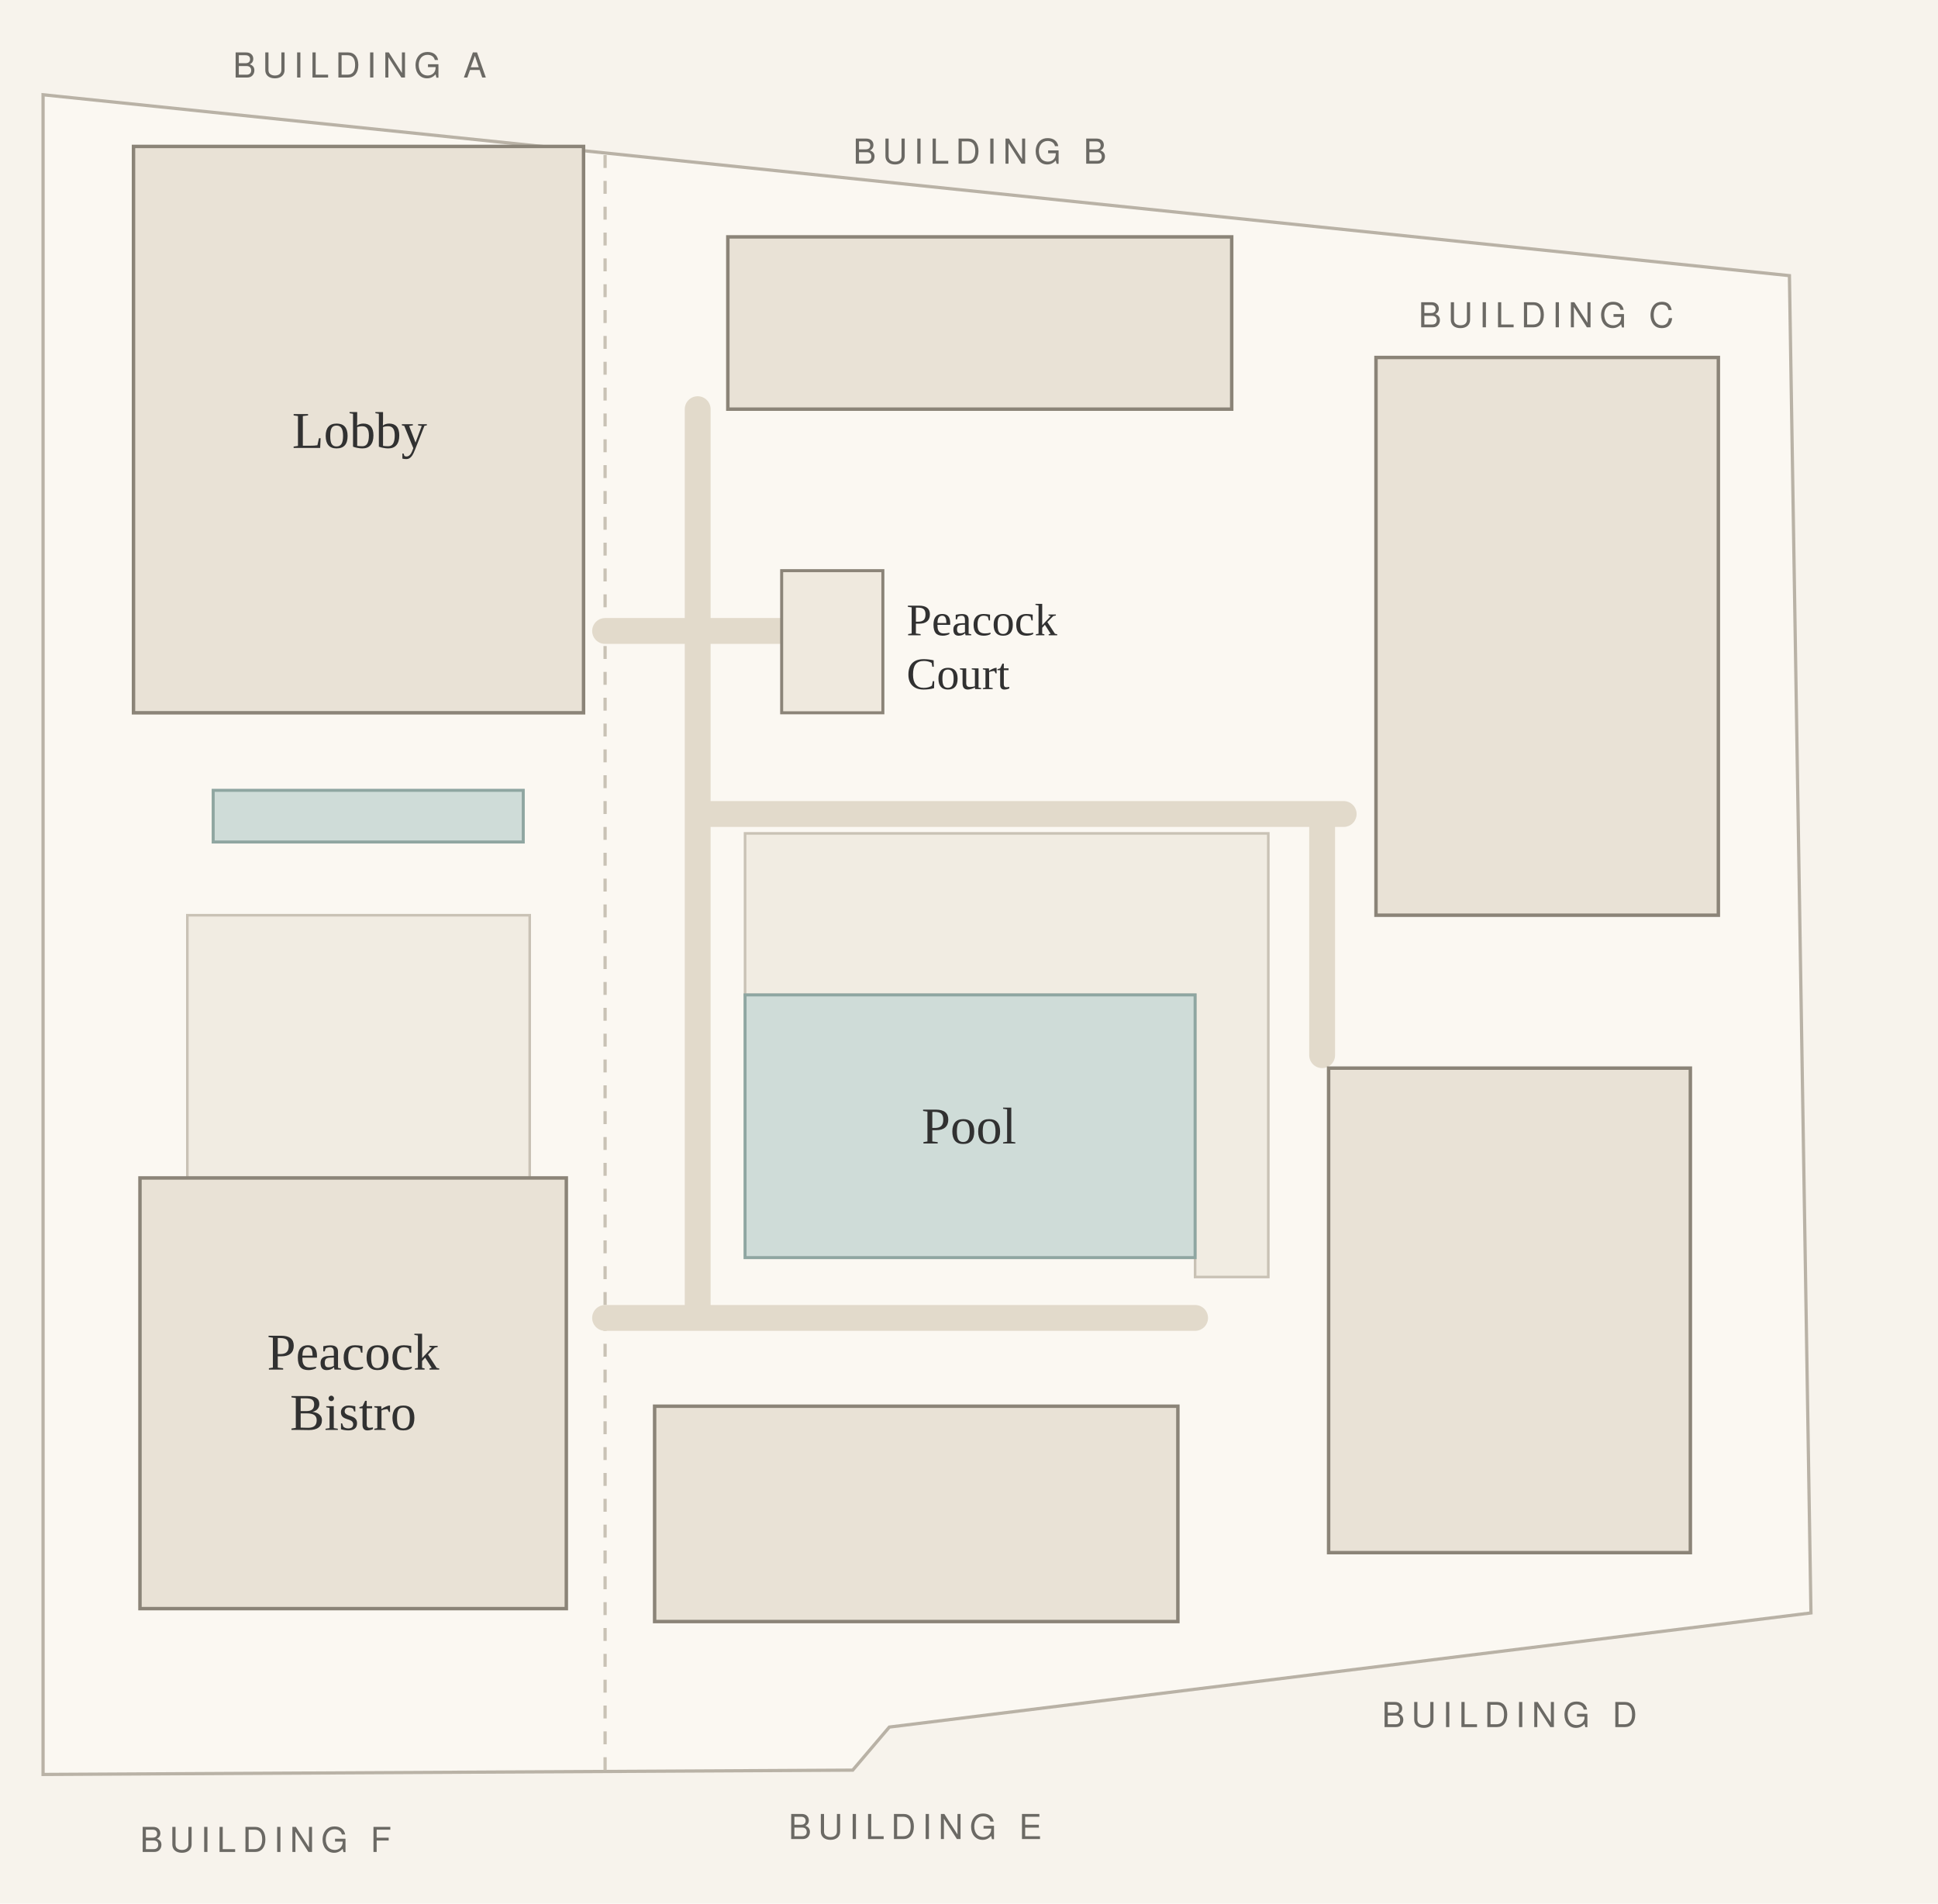
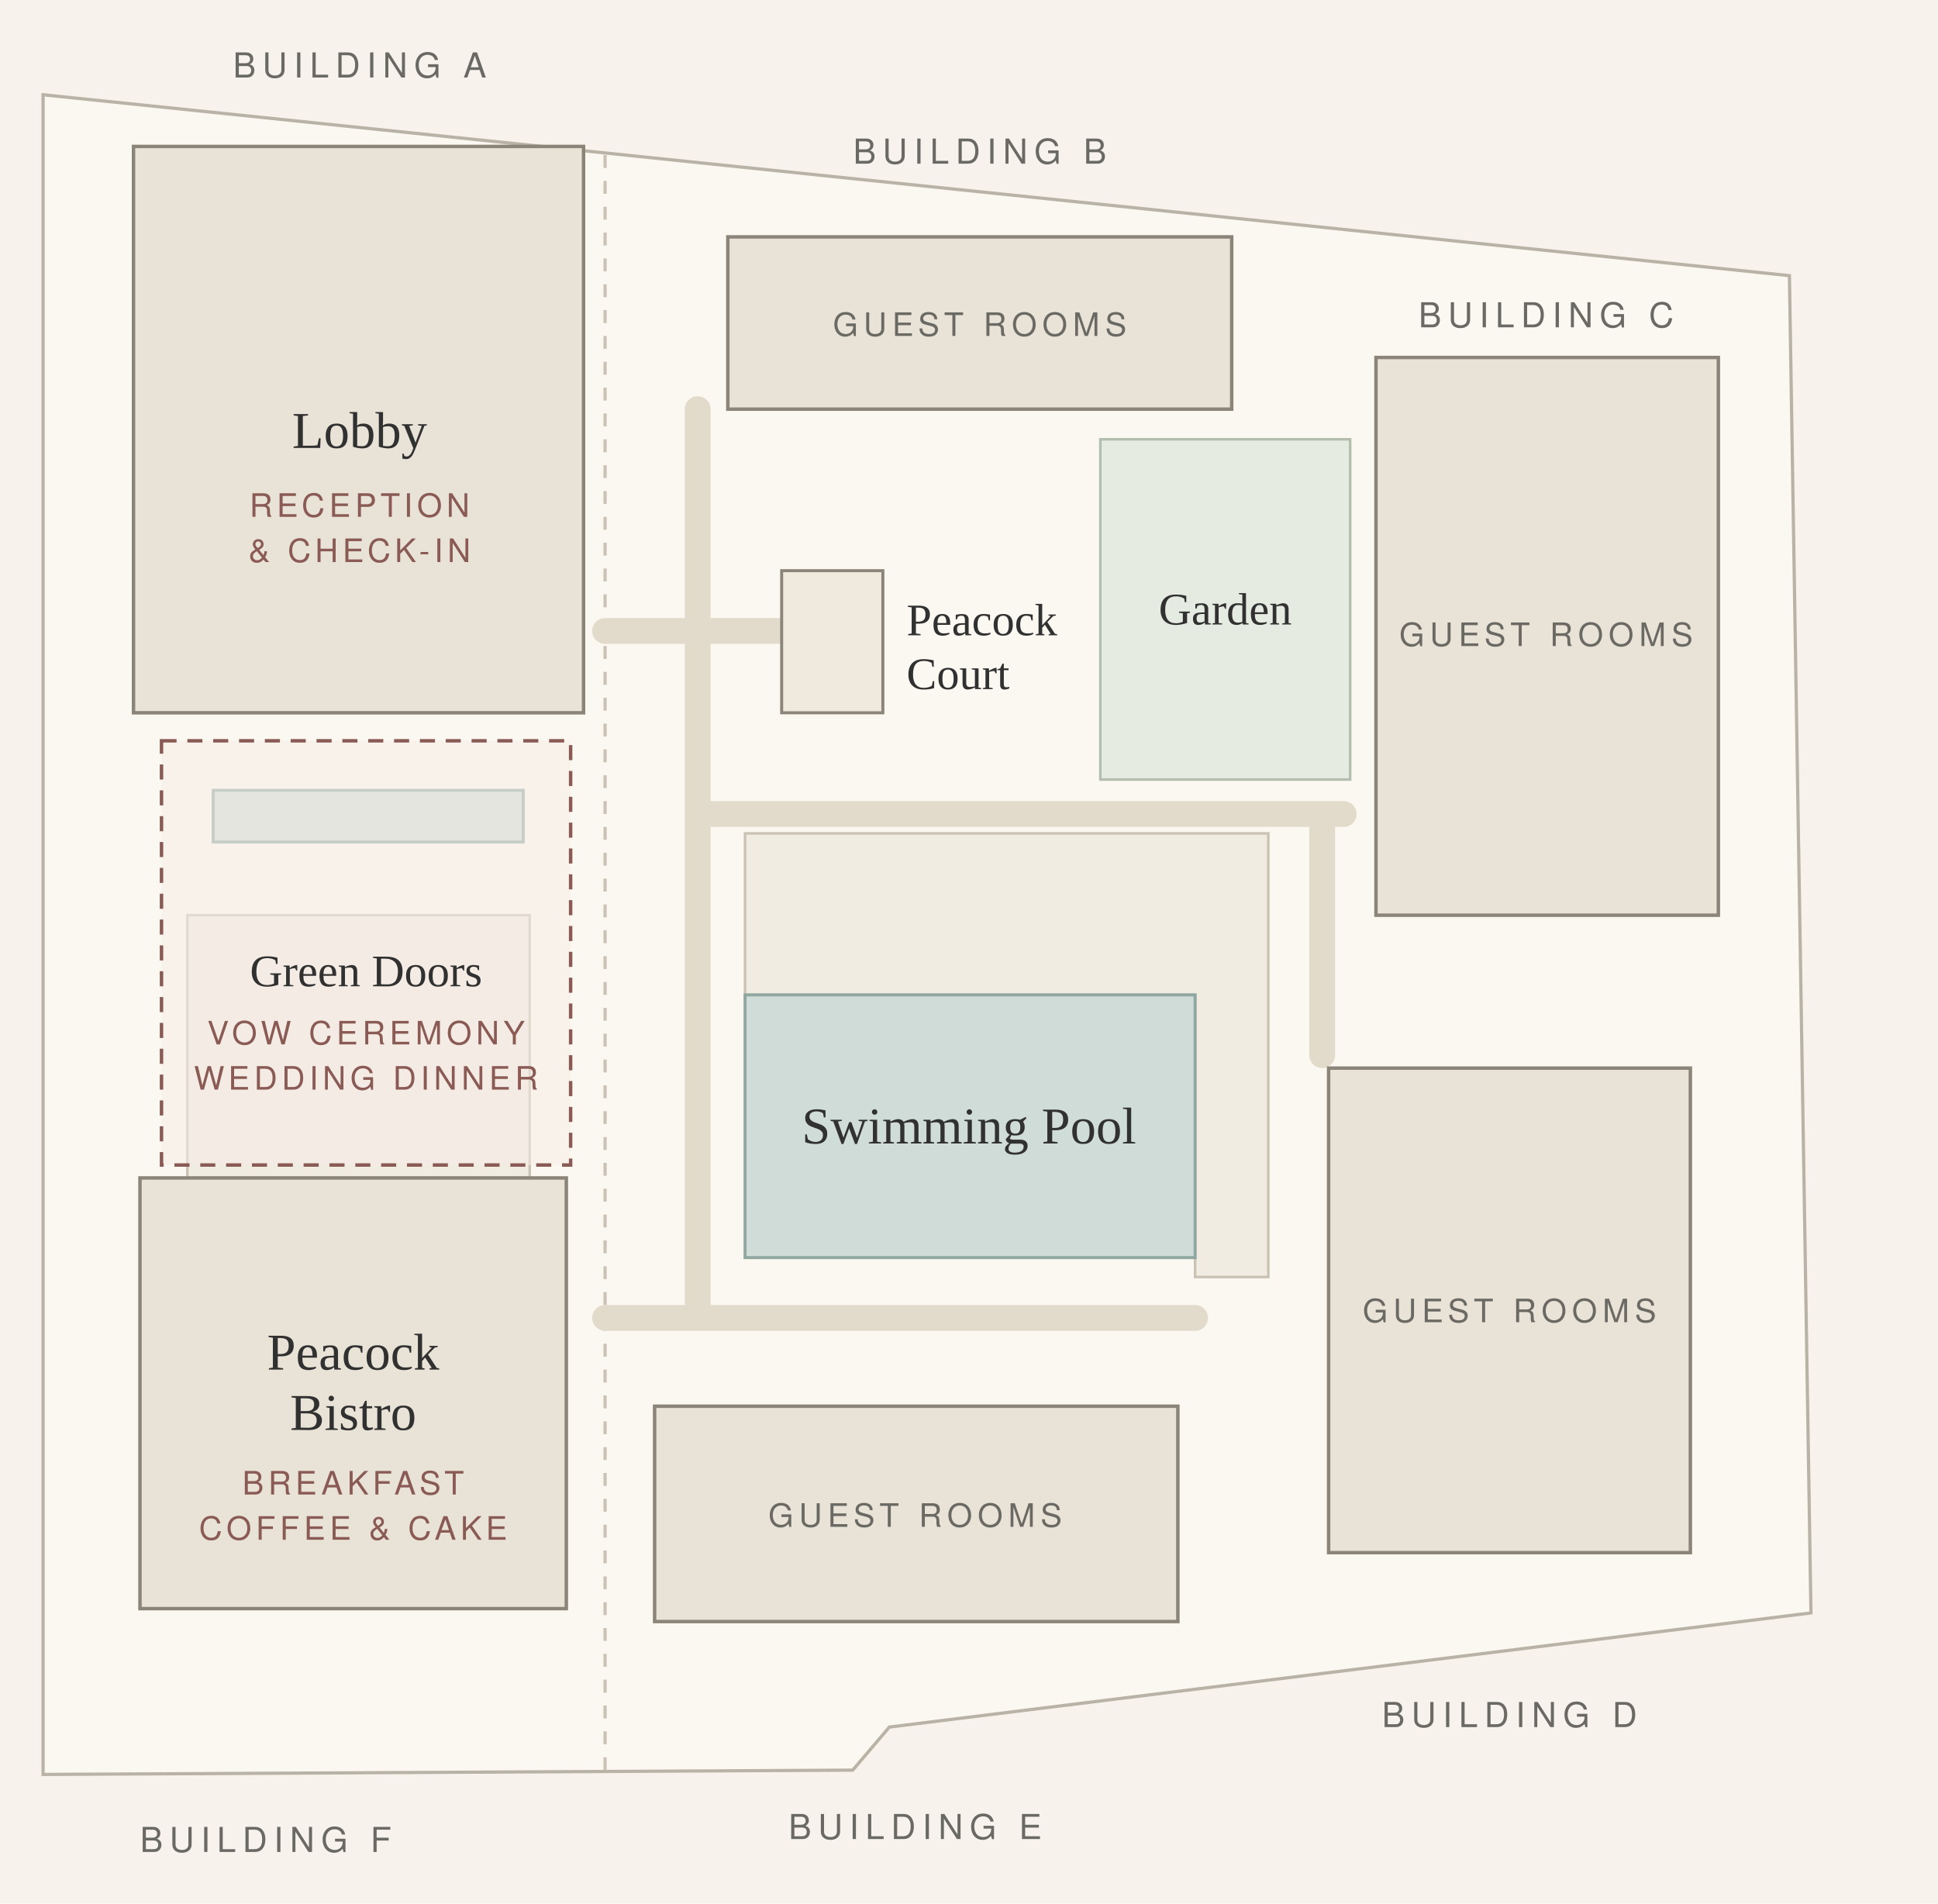
<svg xmlns="http://www.w3.org/2000/svg" class="sp" viewBox="95 186 900 884" width="900" height="884" role="img" aria-labelledby="sp-title sp-desc">
  <style>
.sp .sp-ground{fill:#F7F3EC}
.sp .sp-site{fill:#FBF8F2;stroke:#B9B2A6;stroke-width:1.5}
.sp .sp-fence{fill:none;stroke:#C9C2B5;stroke-width:1.5;stroke-dasharray:6 6}
.sp .sp-walk{fill:none;stroke:#E2DACB;stroke-width:12;stroke-linecap:round;stroke-linejoin:round}
.sp .sp-bldg{fill:#E9E2D6;stroke:#8B8478;stroke-width:1.6}
.sp .sp-open{fill:#F1ECE2;stroke:#C9C2B5;stroke-width:1.2}
.sp .sp-court{fill:#EFE9DE;stroke:#8B8478;stroke-width:1.4}
.sp .sp-water{fill:#CFDCD8;stroke:#8FA6A1;stroke-width:1.4}
.sp .sp-cap{font-family:'Hanken Grotesk','Helvetica Neue',Helvetica,Arial,sans-serif;font-size:16px;letter-spacing:3px;fill:#6B6964}
.sp .sp-name{font-family:'PP Editorial Old',Georgia,'Times New Roman',serif;font-size:24px;fill:#313131}
.sp .sp-name.sm{font-size:21px}
+ .sp .sp-zone{fill:#F6ECE6;fill-opacity:.55;stroke:#8A5A55;stroke-width:1.6;stroke-dasharray:7 5}
+ .sp .sp-garden{fill:#E6EBE2;stroke:#B4BEAE;stroke-width:1.2}
+ .sp .sp-event{font-family:'Hanken Grotesk','Helvetica Neue',Helvetica,Arial,sans-serif;font-size:15px;letter-spacing:2px;fill:#8A5A55}
+ .sp .sp-use{font-family:'Hanken Grotesk','Helvetica Neue',Helvetica,Arial,sans-serif;font-size:15px;letter-spacing:2.5px;fill:#6B6964}
</style>
  <rect class="sp-ground" x="95" y="186" width="900" height="884" />
  <path class="sp-site" d="M115 230 L926 314 L936 935 L508 988 L491 1008 L115 1010 Z" />
  <path class="sp-fence" d="M376 258 V1008" />
  <path class="sp-walk" d="M419 376 V798 M376 479 H458 M419 564 H719 M709 564 V676 M376 798 H650" />
  <rect class="sp-bldg" data-building="A" x="157" y="254" width="209" height="263" />
  <rect class="sp-water" x="194" y="553" width="144" height="24" />
  <rect class="sp-open" x="182" y="611" width="159" height="122" />
  <rect class="sp-bldg" data-building="F" x="160" y="733" width="198" height="200" />
  <rect class="sp-court" x="458" y="451" width="47" height="66" />
  <path class="sp-open" d="M441 573 H684 V779 H650 V648 H441 Z" />
  <rect class="sp-water" x="441" y="648" width="209" height="122" />
+   <rect class="sp-zone" data-zone="green-doors" x="170" y="530" width="190" height="197" />
+   <rect class="sp-garden" data-area="garden" x="606" y="390" width="116" height="158" />
  <rect class="sp-bldg" data-building="B" x="433" y="296" width="234" height="80" />
  <rect class="sp-bldg" data-building="C" x="734" y="352" width="159" height="259" />
  <rect class="sp-bldg" data-building="D" x="712" y="682" width="168" height="225" />
  <rect class="sp-bldg" data-building="E" x="399" y="839" width="243" height="100" />
  <text class="sp-cap" x="262" y="222" text-anchor="middle">BUILDING A</text>
  <text class="sp-name" x="262" y="394" text-anchor="middle">Lobby</text>
  <text class="sp-name" x="259" y="822" text-anchor="middle">Peacock</text>
  <text class="sp-name" x="259" y="850" text-anchor="middle">Bistro</text>
  <text class="sp-cap" x="160" y="1046" text-anchor="start">BUILDING F</text>
  <text class="sp-name sm" x="516" y="481" text-anchor="start">Peacock</text>
  <text class="sp-name sm" x="516" y="506" text-anchor="start">Court</text>
-   <text class="sp-name" x="545" y="717" text-anchor="middle">Pool</text>
+   <text class="sp-name" x="545" y="717" text-anchor="middle">Swimming Pool</text>
  <text class="sp-cap" x="550" y="262" text-anchor="middle">BUILDING B</text>
  <text class="sp-cap" x="813" y="338" text-anchor="middle">BUILDING C</text>
  <text class="sp-cap" x="796" y="988" text-anchor="middle">BUILDING D</text>
  <text class="sp-cap" x="520" y="1040" text-anchor="middle">BUILDING E</text>
+   <text class="sp-event" x="262" y="426" text-anchor="middle">RECEPTION</text>
+   <text class="sp-event" x="262" y="447" text-anchor="middle">&amp; CHECK-IN</text>
+   <text class="sp-event" x="259" y="880" text-anchor="middle">BREAKFAST</text>
+   <text class="sp-event" x="259" y="901" text-anchor="middle">COFFEE &amp; CAKE</text>
+   <text class="sp-name sm" x="265" y="644" text-anchor="middle">Green Doors</text>
+   <text class="sp-event" x="265" y="671" text-anchor="middle">VOW CEREMONY</text>
+   <text class="sp-event" x="265" y="692" text-anchor="middle">WEDDING DINNER</text>
+   <text class="sp-name sm" x="664" y="476" text-anchor="middle">Garden</text>
+   <text class="sp-use" data-caption-for="B" x="550" y="342" text-anchor="middle">GUEST ROOMS</text>
+   <text class="sp-use" data-caption-for="C" x="813" y="486" text-anchor="middle">GUEST ROOMS</text>
+   <text class="sp-use" data-caption-for="D" x="796" y="800" text-anchor="middle">GUEST ROOMS</text>
+   <text class="sp-use" data-caption-for="E" x="520" y="895" text-anchor="middle">GUEST ROOMS</text>
</svg>
